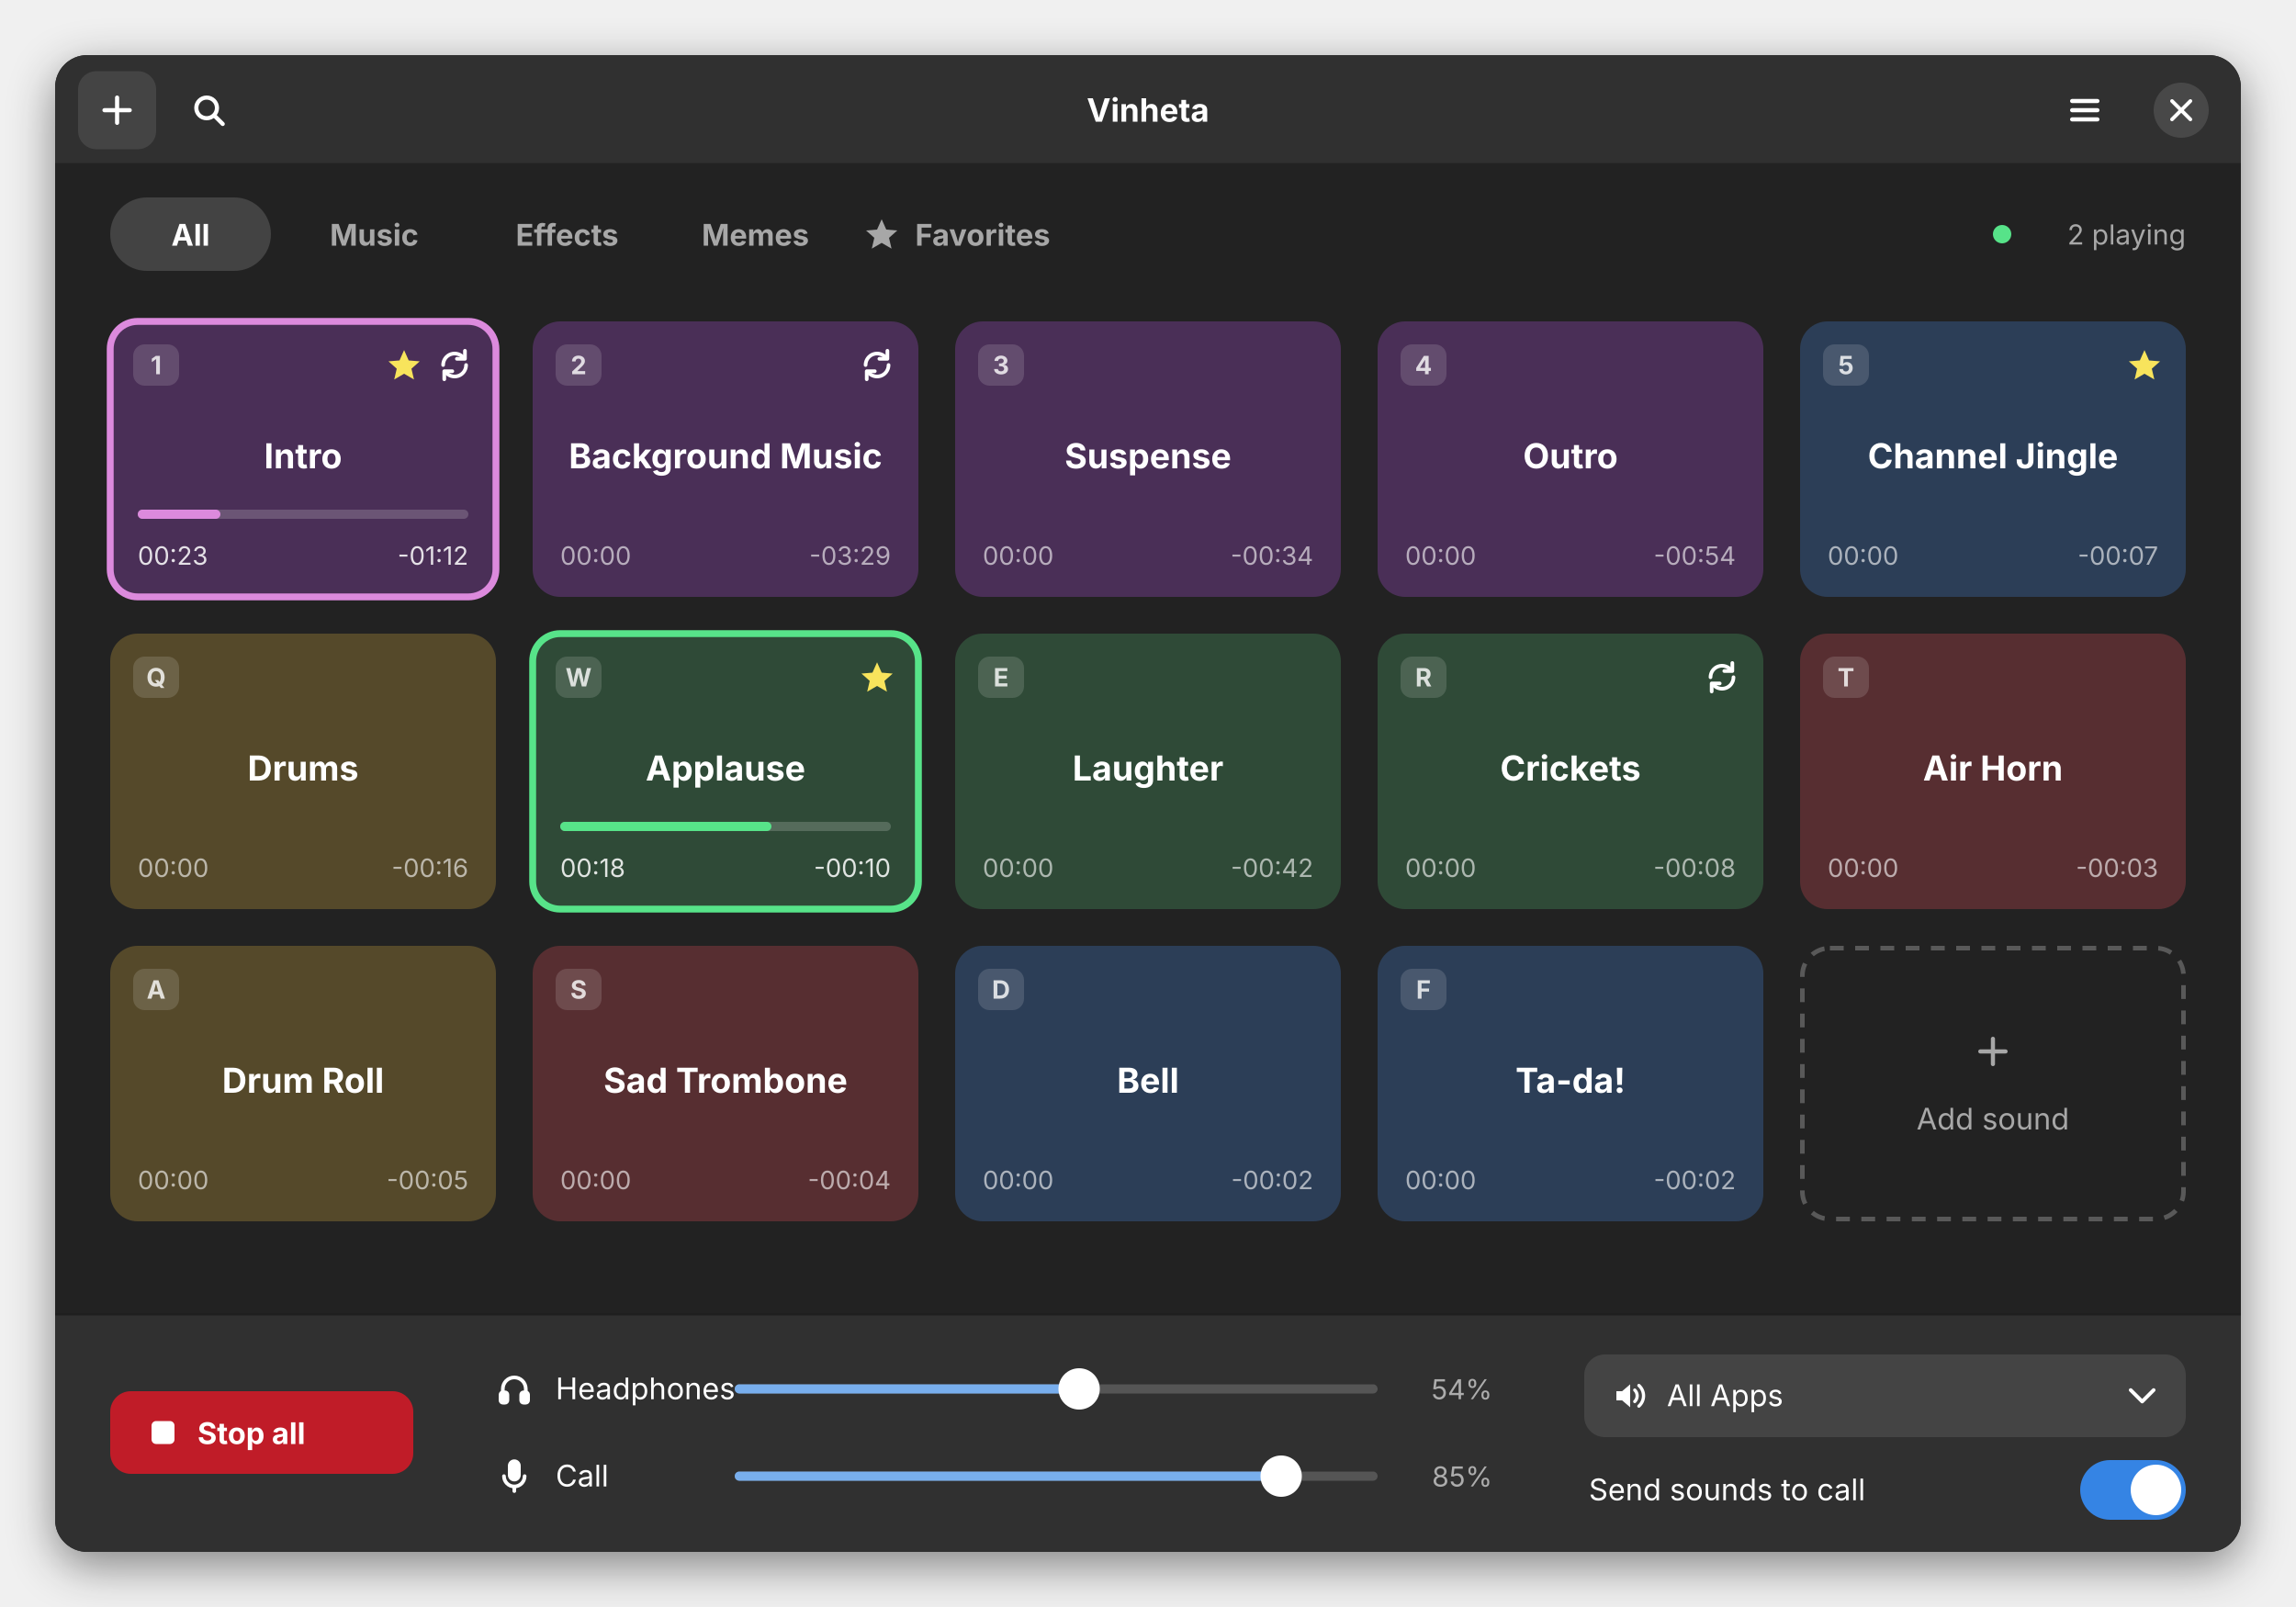
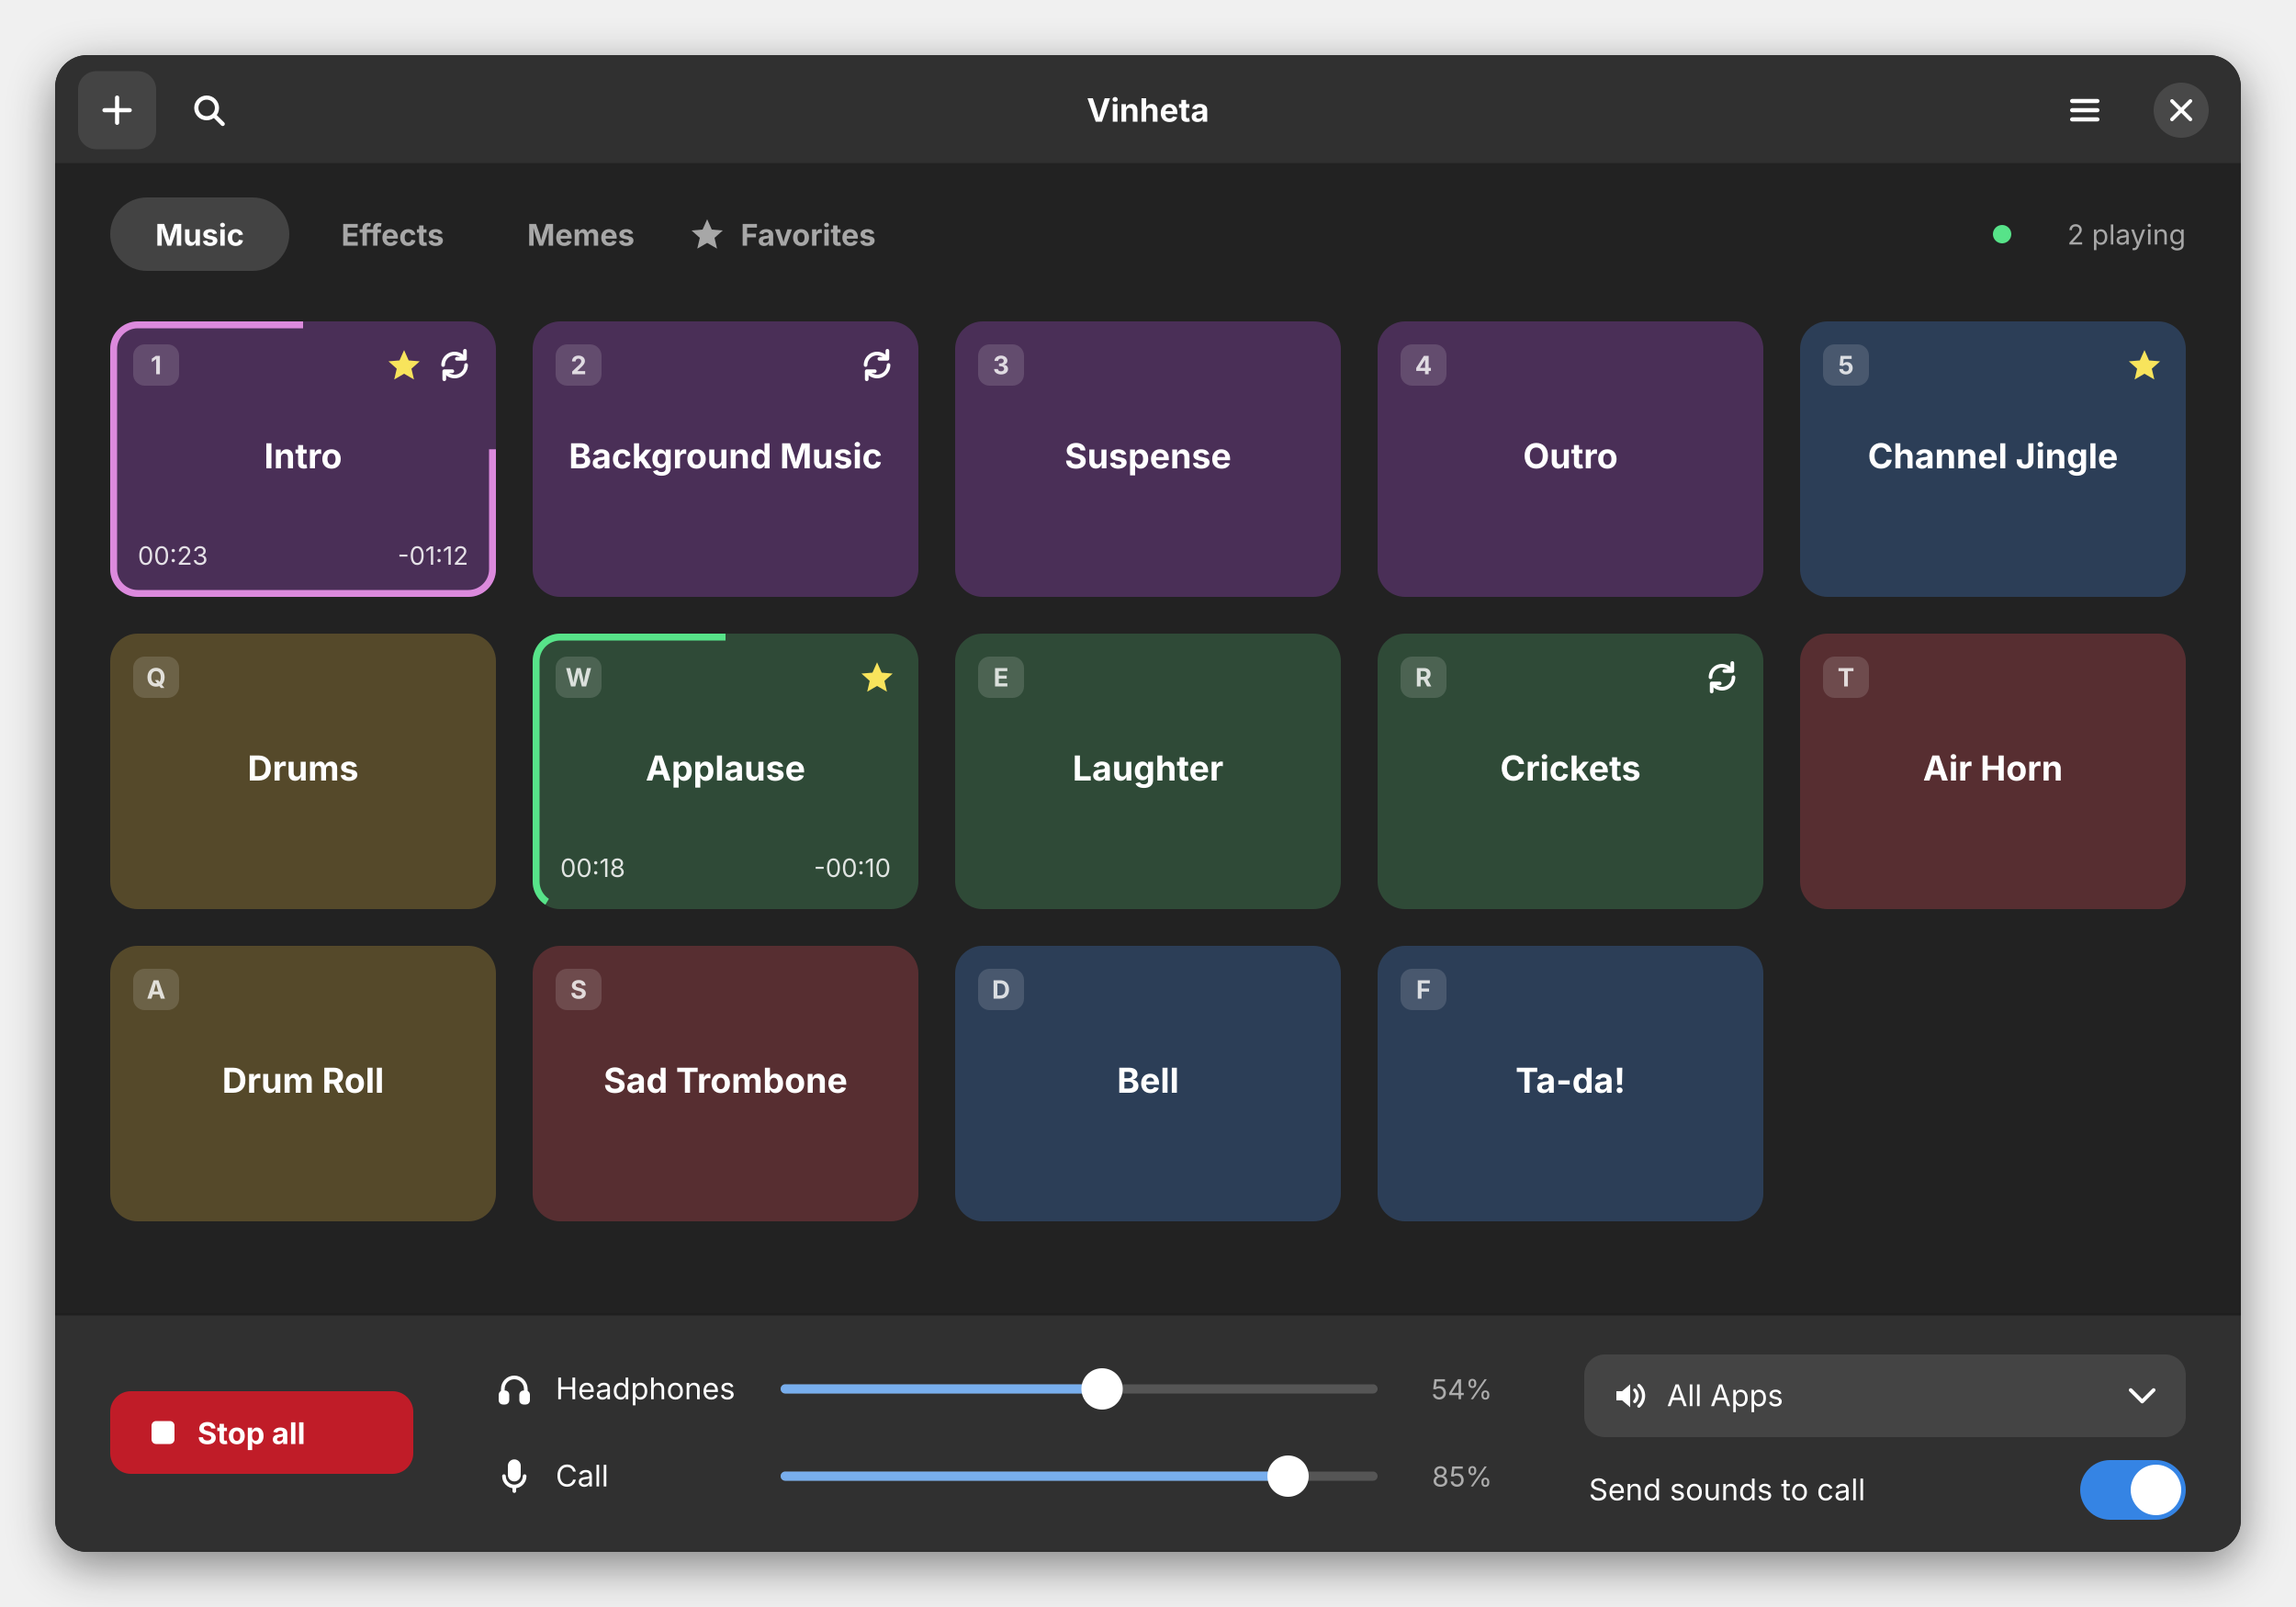
<svg xmlns="http://www.w3.org/2000/svg" xmlns:xlink="http://www.w3.org/1999/xlink" viewBox="0 0 1000 700" width="1000" height="700" font-family="'Adwaita Sans', Inter, Cantarell, 'Noto Sans', sans-serif" fill="#ffffff">
  <defs>
    <filter id="shadow" x="-10%" y="-10%" width="120%" height="125%">
      <feDropShadow dx="0" dy="6" stdDeviation="10" flood-color="#000" flood-opacity=".45" />
    </filter>
    <clipPath id="win">
      <rect x="24" y="24" width="952" height="652" rx="14" />
    </clipPath>
+     <path id="ring" fill="none" stroke-width="3" d="M84 1.5H156A10.5 10.5 0 0 1 166.5 12V108A10.5 10.5 0 0 1 156 118.5H12A10.5 10.5 0 0 1 1.5 108V12A10.5 10.5 0 0 1 12 1.5H84" />
    <g id="i-loop" fill="none" stroke="#fff" stroke-width="1.6" stroke-linecap="round" stroke-linejoin="round">
      <path d="M3 8a5 5 0 0 1 9-3" />
      <path d="M12.5 1.8v3.5H9" />
      <path d="M13 8a5 5 0 0 1-9 3" />
      <path d="M3.5 14.2v-3.5H7" />
    </g>
    <polygon id="i-star" points="8,1.5 10,6 14.8,6.4 11.2,9.6 12.3,14.3 8,11.8 3.7,14.3 4.8,9.6 1.2,6.4 6,6" />
    <g id="i-search" fill="none" stroke="#fff" stroke-width="1.8" stroke-linecap="round">
      <circle cx="7" cy="7" r="4.5" />
      <path d="M10.5 10.5L14 14" />
    </g>
    <g id="i-plus" fill="none" stroke="#fff" stroke-width="1.8" stroke-linecap="round">
      <path d="M8 2.5v11M2.5 8h11" />
    </g>
    <g id="i-menu" fill="none" stroke="#fff" stroke-width="1.8" stroke-linecap="round">
      <path d="M2.5 4h11M2.5 8h11M2.5 12h11" />
    </g>
    <g id="i-phones" fill="none" stroke="#fff" stroke-width="1.6" stroke-linecap="round">
      <path d="M3 10V8a5 5 0 0 1 10 0v2" />
      <rect x="2" y="9.5" width="3" height="4.5" rx="1" fill="#fff" />
      <rect x="11" y="9.5" width="3" height="4.5" rx="1" fill="#fff" />
    </g>
    <g id="i-mic" fill="none" stroke="#fff" stroke-width="1.6" stroke-linecap="round">
      <rect x="6" y="1.5" width="4" height="8" rx="2" fill="#fff" />
      <path d="M3.5 8a4.5 4.5 0 0 0 9 0M8 12.5V14.5" />
    </g>
    <g id="i-output" fill="#fff">
      <path d="M2 6h2.500l3.500-3v10l-3.500-3H2z" />
      <path d="M10 5.500a3.500 3.500 0 0 1 0 5M11.800 3.500a6 6 0 0 1 0 9" fill="none" stroke="#fff" stroke-width="1.4" stroke-linecap="round" />
    </g>
  </defs>
  <g filter="url(#shadow)">
    <rect x="24" y="24" width="952" height="652" rx="14" fill="#242424" />
  </g>
  <g clip-path="url(#win)">
    <rect x="24" y="24" width="952" height="47" fill="#303030" />
    <rect x="34" y="31" width="34" height="34" rx="8" fill="#fff" fill-opacity=".1" />
    <use xlink:href="#i-plus" href="#i-plus" x="43" y="40" />
    <use xlink:href="#i-search" href="#i-search" x="83" y="40" />
    <text x="500" y="53" text-anchor="middle" font-size="14" font-weight="700">Vinheta</text>
    <use xlink:href="#i-menu" href="#i-menu" x="900" y="40" />
    <circle cx="950" cy="48" r="12" fill="#fff" fill-opacity=".12" />
    <path d="M946 44l8 8M954 44l-8 8" stroke="#fff" stroke-width="1.6" stroke-linecap="round" />
-     <rect x="48" y="86" width="70" height="32" rx="16" fill="#fff" fill-opacity=".15" />
+     <rect x="48" y="86" width="78" height="32" rx="16" fill="#fff" fill-opacity=".15" />
    <g font-size="13" font-weight="700" text-anchor="middle">
-       <text x="83" y="107">All</text>
+       <text x="87" y="107">Music</text>
      <g fill-opacity=".6">
-         <text x="163" y="107">Music</text>
-         <text x="247" y="107">Effects</text>
-         <text x="329" y="107">Memes</text>
-         <text x="428" y="107">Favorites</text>
+         <text x="171" y="107">Effects</text>
+         <text x="253" y="107">Memes</text>
+         <text x="352" y="107">Favorites</text>
      </g>
    </g>
-     <use xlink:href="#i-star" href="#i-star" x="376" y="94" fill-opacity=".6" transform="translate(0,0)" />
+     <use xlink:href="#i-star" href="#i-star" x="300" y="94" fill-opacity=".6" />
    <circle cx="872" cy="102" r="4" fill="#57e389" />
    <text x="952" y="106.500" text-anchor="end" font-size="12" fill-opacity=".6">2 playing</text>
    <g transform="translate(48,140)">
-       <rect width="168" height="120" rx="12" fill="#4a2f57" stroke="#dc8add" stroke-width="3" />
+       <rect width="168" height="120" rx="12" fill="#4a2f57" />
      <rect x="10" y="10" width="20" height="18" rx="5" fill="#fff" fill-opacity=".14" />
      <text x="20" y="23" text-anchor="middle" font-size="11" font-weight="700" fill-opacity=".8">1</text>
      <use xlink:href="#i-star" href="#i-star" x="120" y="11" fill="#f8e45c" />
      <use xlink:href="#i-loop" href="#i-loop" x="142" y="11" />
      <text x="84" y="64" text-anchor="middle" font-size="15" font-weight="700">Intro</text>
-       <rect x="12" y="82" width="144" height="4" rx="2" fill="#fff" fill-opacity=".18" />
-       <rect x="12" y="82" width="36" height="4" rx="2" fill="#dc8add" />
      <text x="12" y="106" font-size="11" fill-opacity=".85">00:23</text>
      <text x="156" y="106" text-anchor="end" font-size="11" fill-opacity=".85">-01:12</text>
+       <use xlink:href="#ring" href="#ring" stroke="#dc8add" stroke-dasharray="0 132.2 413.8 600" />
    </g>
    <g transform="translate(232,140)">
      <rect width="168" height="120" rx="12" fill="#4a2f57" />
      <rect x="10" y="10" width="20" height="18" rx="5" fill="#fff" fill-opacity=".14" />
      <text x="20" y="23" text-anchor="middle" font-size="11" font-weight="700" fill-opacity=".8">2</text>
      <use xlink:href="#i-loop" href="#i-loop" x="142" y="11" />
      <text x="84" y="64" text-anchor="middle" font-size="15" font-weight="700">Background Music</text>
-       <text x="12" y="106" font-size="11" fill-opacity=".6">00:00</text>
-       <text x="156" y="106" text-anchor="end" font-size="11" fill-opacity=".6">-03:29</text>
    </g>
    <g transform="translate(416,140)">
      <rect width="168" height="120" rx="12" fill="#4a2f57" />
      <rect x="10" y="10" width="20" height="18" rx="5" fill="#fff" fill-opacity=".14" />
      <text x="20" y="23" text-anchor="middle" font-size="11" font-weight="700" fill-opacity=".8">3</text>
      <text x="84" y="64" text-anchor="middle" font-size="15" font-weight="700">Suspense</text>
-       <text x="12" y="106" font-size="11" fill-opacity=".6">00:00</text>
-       <text x="156" y="106" text-anchor="end" font-size="11" fill-opacity=".6">-00:34</text>
    </g>
    <g transform="translate(600,140)">
      <rect width="168" height="120" rx="12" fill="#4a2f57" />
      <rect x="10" y="10" width="20" height="18" rx="5" fill="#fff" fill-opacity=".14" />
      <text x="20" y="23" text-anchor="middle" font-size="11" font-weight="700" fill-opacity=".8">4</text>
      <text x="84" y="64" text-anchor="middle" font-size="15" font-weight="700">Outro</text>
-       <text x="12" y="106" font-size="11" fill-opacity=".6">00:00</text>
-       <text x="156" y="106" text-anchor="end" font-size="11" fill-opacity=".6">-00:54</text>
    </g>
    <g transform="translate(784,140)">
      <rect width="168" height="120" rx="12" fill="#2c3e57" />
      <rect x="10" y="10" width="20" height="18" rx="5" fill="#fff" fill-opacity=".14" />
      <text x="20" y="23" text-anchor="middle" font-size="11" font-weight="700" fill-opacity=".8">5</text>
      <use xlink:href="#i-star" href="#i-star" x="142" y="11" fill="#f8e45c" />
      <text x="84" y="64" text-anchor="middle" font-size="15" font-weight="700">Channel Jingle</text>
-       <text x="12" y="106" font-size="11" fill-opacity=".6">00:00</text>
-       <text x="156" y="106" text-anchor="end" font-size="11" fill-opacity=".6">-00:07</text>
    </g>
    <g transform="translate(48,276)">
      <rect width="168" height="120" rx="12" fill="#55492a" />
      <rect x="10" y="10" width="20" height="18" rx="5" fill="#fff" fill-opacity=".14" />
      <text x="20" y="23" text-anchor="middle" font-size="11" font-weight="700" fill-opacity=".8">Q</text>
      <text x="84" y="64" text-anchor="middle" font-size="15" font-weight="700">Drums</text>
-       <text x="12" y="106" font-size="11" fill-opacity=".6">00:00</text>
-       <text x="156" y="106" text-anchor="end" font-size="11" fill-opacity=".6">-00:16</text>
    </g>
    <g transform="translate(232,276)">
-       <rect width="168" height="120" rx="12" fill="#2f4a37" stroke="#57e389" stroke-width="3" />
+       <rect width="168" height="120" rx="12" fill="#2f4a37" />
      <rect x="10" y="10" width="20" height="18" rx="5" fill="#fff" fill-opacity=".14" />
      <text x="20" y="23" text-anchor="middle" font-size="11" font-weight="700" fill-opacity=".8">W</text>
      <use xlink:href="#i-star" href="#i-star" x="142" y="11" fill="#f8e45c" />
      <text x="84" y="64" text-anchor="middle" font-size="15" font-weight="700">Applause</text>
-       <rect x="12" y="82" width="144" height="4" rx="2" fill="#fff" fill-opacity=".18" />
-       <rect x="12" y="82" width="92" height="4" rx="2" fill="#57e389" />
      <text x="12" y="106" font-size="11" fill-opacity=".85">00:18</text>
      <text x="156" y="106" text-anchor="end" font-size="11" fill-opacity=".85">-00:10</text>
+       <use xlink:href="#ring" href="#ring" stroke="#57e389" stroke-dasharray="0 351 195 600" />
    </g>
    <g transform="translate(416,276)">
      <rect width="168" height="120" rx="12" fill="#2f4a37" />
      <rect x="10" y="10" width="20" height="18" rx="5" fill="#fff" fill-opacity=".14" />
      <text x="20" y="23" text-anchor="middle" font-size="11" font-weight="700" fill-opacity=".8">E</text>
      <text x="84" y="64" text-anchor="middle" font-size="15" font-weight="700">Laughter</text>
-       <text x="12" y="106" font-size="11" fill-opacity=".6">00:00</text>
-       <text x="156" y="106" text-anchor="end" font-size="11" fill-opacity=".6">-00:42</text>
    </g>
    <g transform="translate(600,276)">
      <rect width="168" height="120" rx="12" fill="#2f4a37" />
      <rect x="10" y="10" width="20" height="18" rx="5" fill="#fff" fill-opacity=".14" />
      <text x="20" y="23" text-anchor="middle" font-size="11" font-weight="700" fill-opacity=".8">R</text>
      <use xlink:href="#i-loop" href="#i-loop" x="142" y="11" />
      <text x="84" y="64" text-anchor="middle" font-size="15" font-weight="700">Crickets</text>
-       <text x="12" y="106" font-size="11" fill-opacity=".6">00:00</text>
-       <text x="156" y="106" text-anchor="end" font-size="11" fill-opacity=".6">-00:08</text>
    </g>
    <g transform="translate(784,276)">
      <rect width="168" height="120" rx="12" fill="#572e31" />
      <rect x="10" y="10" width="20" height="18" rx="5" fill="#fff" fill-opacity=".14" />
      <text x="20" y="23" text-anchor="middle" font-size="11" font-weight="700" fill-opacity=".8">T</text>
      <text x="84" y="64" text-anchor="middle" font-size="15" font-weight="700">Air Horn</text>
-       <text x="12" y="106" font-size="11" fill-opacity=".6">00:00</text>
-       <text x="156" y="106" text-anchor="end" font-size="11" fill-opacity=".6">-00:03</text>
    </g>
    <g transform="translate(48,412)">
      <rect width="168" height="120" rx="12" fill="#55492a" />
      <rect x="10" y="10" width="20" height="18" rx="5" fill="#fff" fill-opacity=".14" />
      <text x="20" y="23" text-anchor="middle" font-size="11" font-weight="700" fill-opacity=".8">A</text>
      <text x="84" y="64" text-anchor="middle" font-size="15" font-weight="700">Drum Roll</text>
-       <text x="12" y="106" font-size="11" fill-opacity=".6">00:00</text>
-       <text x="156" y="106" text-anchor="end" font-size="11" fill-opacity=".6">-00:05</text>
    </g>
    <g transform="translate(232,412)">
      <rect width="168" height="120" rx="12" fill="#572e31" />
      <rect x="10" y="10" width="20" height="18" rx="5" fill="#fff" fill-opacity=".14" />
      <text x="20" y="23" text-anchor="middle" font-size="11" font-weight="700" fill-opacity=".8">S</text>
      <text x="84" y="64" text-anchor="middle" font-size="15" font-weight="700">Sad Trombone</text>
-       <text x="12" y="106" font-size="11" fill-opacity=".6">00:00</text>
-       <text x="156" y="106" text-anchor="end" font-size="11" fill-opacity=".6">-00:04</text>
    </g>
    <g transform="translate(416,412)">
      <rect width="168" height="120" rx="12" fill="#2c3e57" />
      <rect x="10" y="10" width="20" height="18" rx="5" fill="#fff" fill-opacity=".14" />
      <text x="20" y="23" text-anchor="middle" font-size="11" font-weight="700" fill-opacity=".8">D</text>
      <text x="84" y="64" text-anchor="middle" font-size="15" font-weight="700">Bell</text>
-       <text x="12" y="106" font-size="11" fill-opacity=".6">00:00</text>
-       <text x="156" y="106" text-anchor="end" font-size="11" fill-opacity=".6">-00:02</text>
    </g>
    <g transform="translate(600,412)">
      <rect width="168" height="120" rx="12" fill="#2c3e57" />
      <rect x="10" y="10" width="20" height="18" rx="5" fill="#fff" fill-opacity=".14" />
      <text x="20" y="23" text-anchor="middle" font-size="11" font-weight="700" fill-opacity=".8">F</text>
      <text x="84" y="64" text-anchor="middle" font-size="15" font-weight="700">Ta-da!</text>
-       <text x="12" y="106" font-size="11" fill-opacity=".6">00:00</text>
-       <text x="156" y="106" text-anchor="end" font-size="11" fill-opacity=".6">-00:02</text>
-     </g>
-     <g transform="translate(784,412)">
-       <rect x="1" y="1" width="166" height="118" rx="12" fill="none" stroke="#fff" stroke-opacity=".25" stroke-width="2" stroke-dasharray="6 5" />
-       <use xlink:href="#i-plus" href="#i-plus" x="76" y="38" opacity=".6" />
-       <text x="84" y="80" text-anchor="middle" font-size="13" fill-opacity=".6">Add sound</text>
    </g>
    <rect x="24" y="572" width="952" height="104" fill="#303030" />
    <rect x="24" y="572" width="952" height="1" fill="#000" fill-opacity=".35" />
    <rect x="48" y="606" width="132" height="36" rx="9" fill="#c01c28" />
    <rect x="66" y="619" width="10" height="10" rx="2" fill="#fff" />
    <text x="86" y="629" font-size="13" font-weight="700">Stop all</text>
    <use xlink:href="#i-phones" href="#i-phones" x="216" y="597" />
    <text x="242" y="609.500" font-size="13">Headphones</text>
-     <rect x="320" y="603" width="280" height="4" rx="2" fill="#fff" fill-opacity=".18" />
-     <rect x="320" y="603" width="150" height="4" rx="2" fill="#78aeed" />
-     <circle cx="470" cy="605" r="9" fill="#fff" />
+     <rect x="340" y="603" width="260" height="4" rx="2" fill="#fff" fill-opacity=".18" />
+     <rect x="340" y="603" width="140" height="4" rx="2" fill="#78aeed" />
+     <circle cx="480" cy="605" r="9" fill="#fff" />
    <text x="650" y="609.500" text-anchor="end" font-size="12" fill-opacity=".6">54%</text>
    <use xlink:href="#i-mic" href="#i-mic" x="216" y="635" />
    <text x="242" y="647.500" font-size="13">Call</text>
-     <rect x="320" y="641" width="280" height="4" rx="2" fill="#fff" fill-opacity=".18" />
-     <rect x="320" y="641" width="238" height="4" rx="2" fill="#78aeed" />
-     <circle cx="558" cy="643" r="9" fill="#fff" />
+     <rect x="340" y="641" width="260" height="4" rx="2" fill="#fff" fill-opacity=".18" />
+     <rect x="340" y="641" width="221" height="4" rx="2" fill="#78aeed" />
+     <circle cx="561" cy="643" r="9" fill="#fff" />
    <text x="650" y="647.500" text-anchor="end" font-size="12" fill-opacity=".6">85%</text>
    <rect x="690" y="590" width="262" height="36" rx="9" fill="#fff" fill-opacity=".1" />
    <use xlink:href="#i-output" href="#i-output" x="702" y="600" />
    <text x="726" y="612.500" font-size="13">All Apps</text>
    <path d="M928 605.500l5 5 5-5" fill="none" stroke="#fff" stroke-width="1.6" stroke-linecap="round" stroke-linejoin="round" />
    <text x="692" y="653.500" font-size="13">Send sounds to call</text>
    <rect x="906" y="636" width="46" height="26" rx="13" fill="#3584e4" />
    <circle cx="939" cy="649" r="11" fill="#fff" />
  </g>
</svg>
